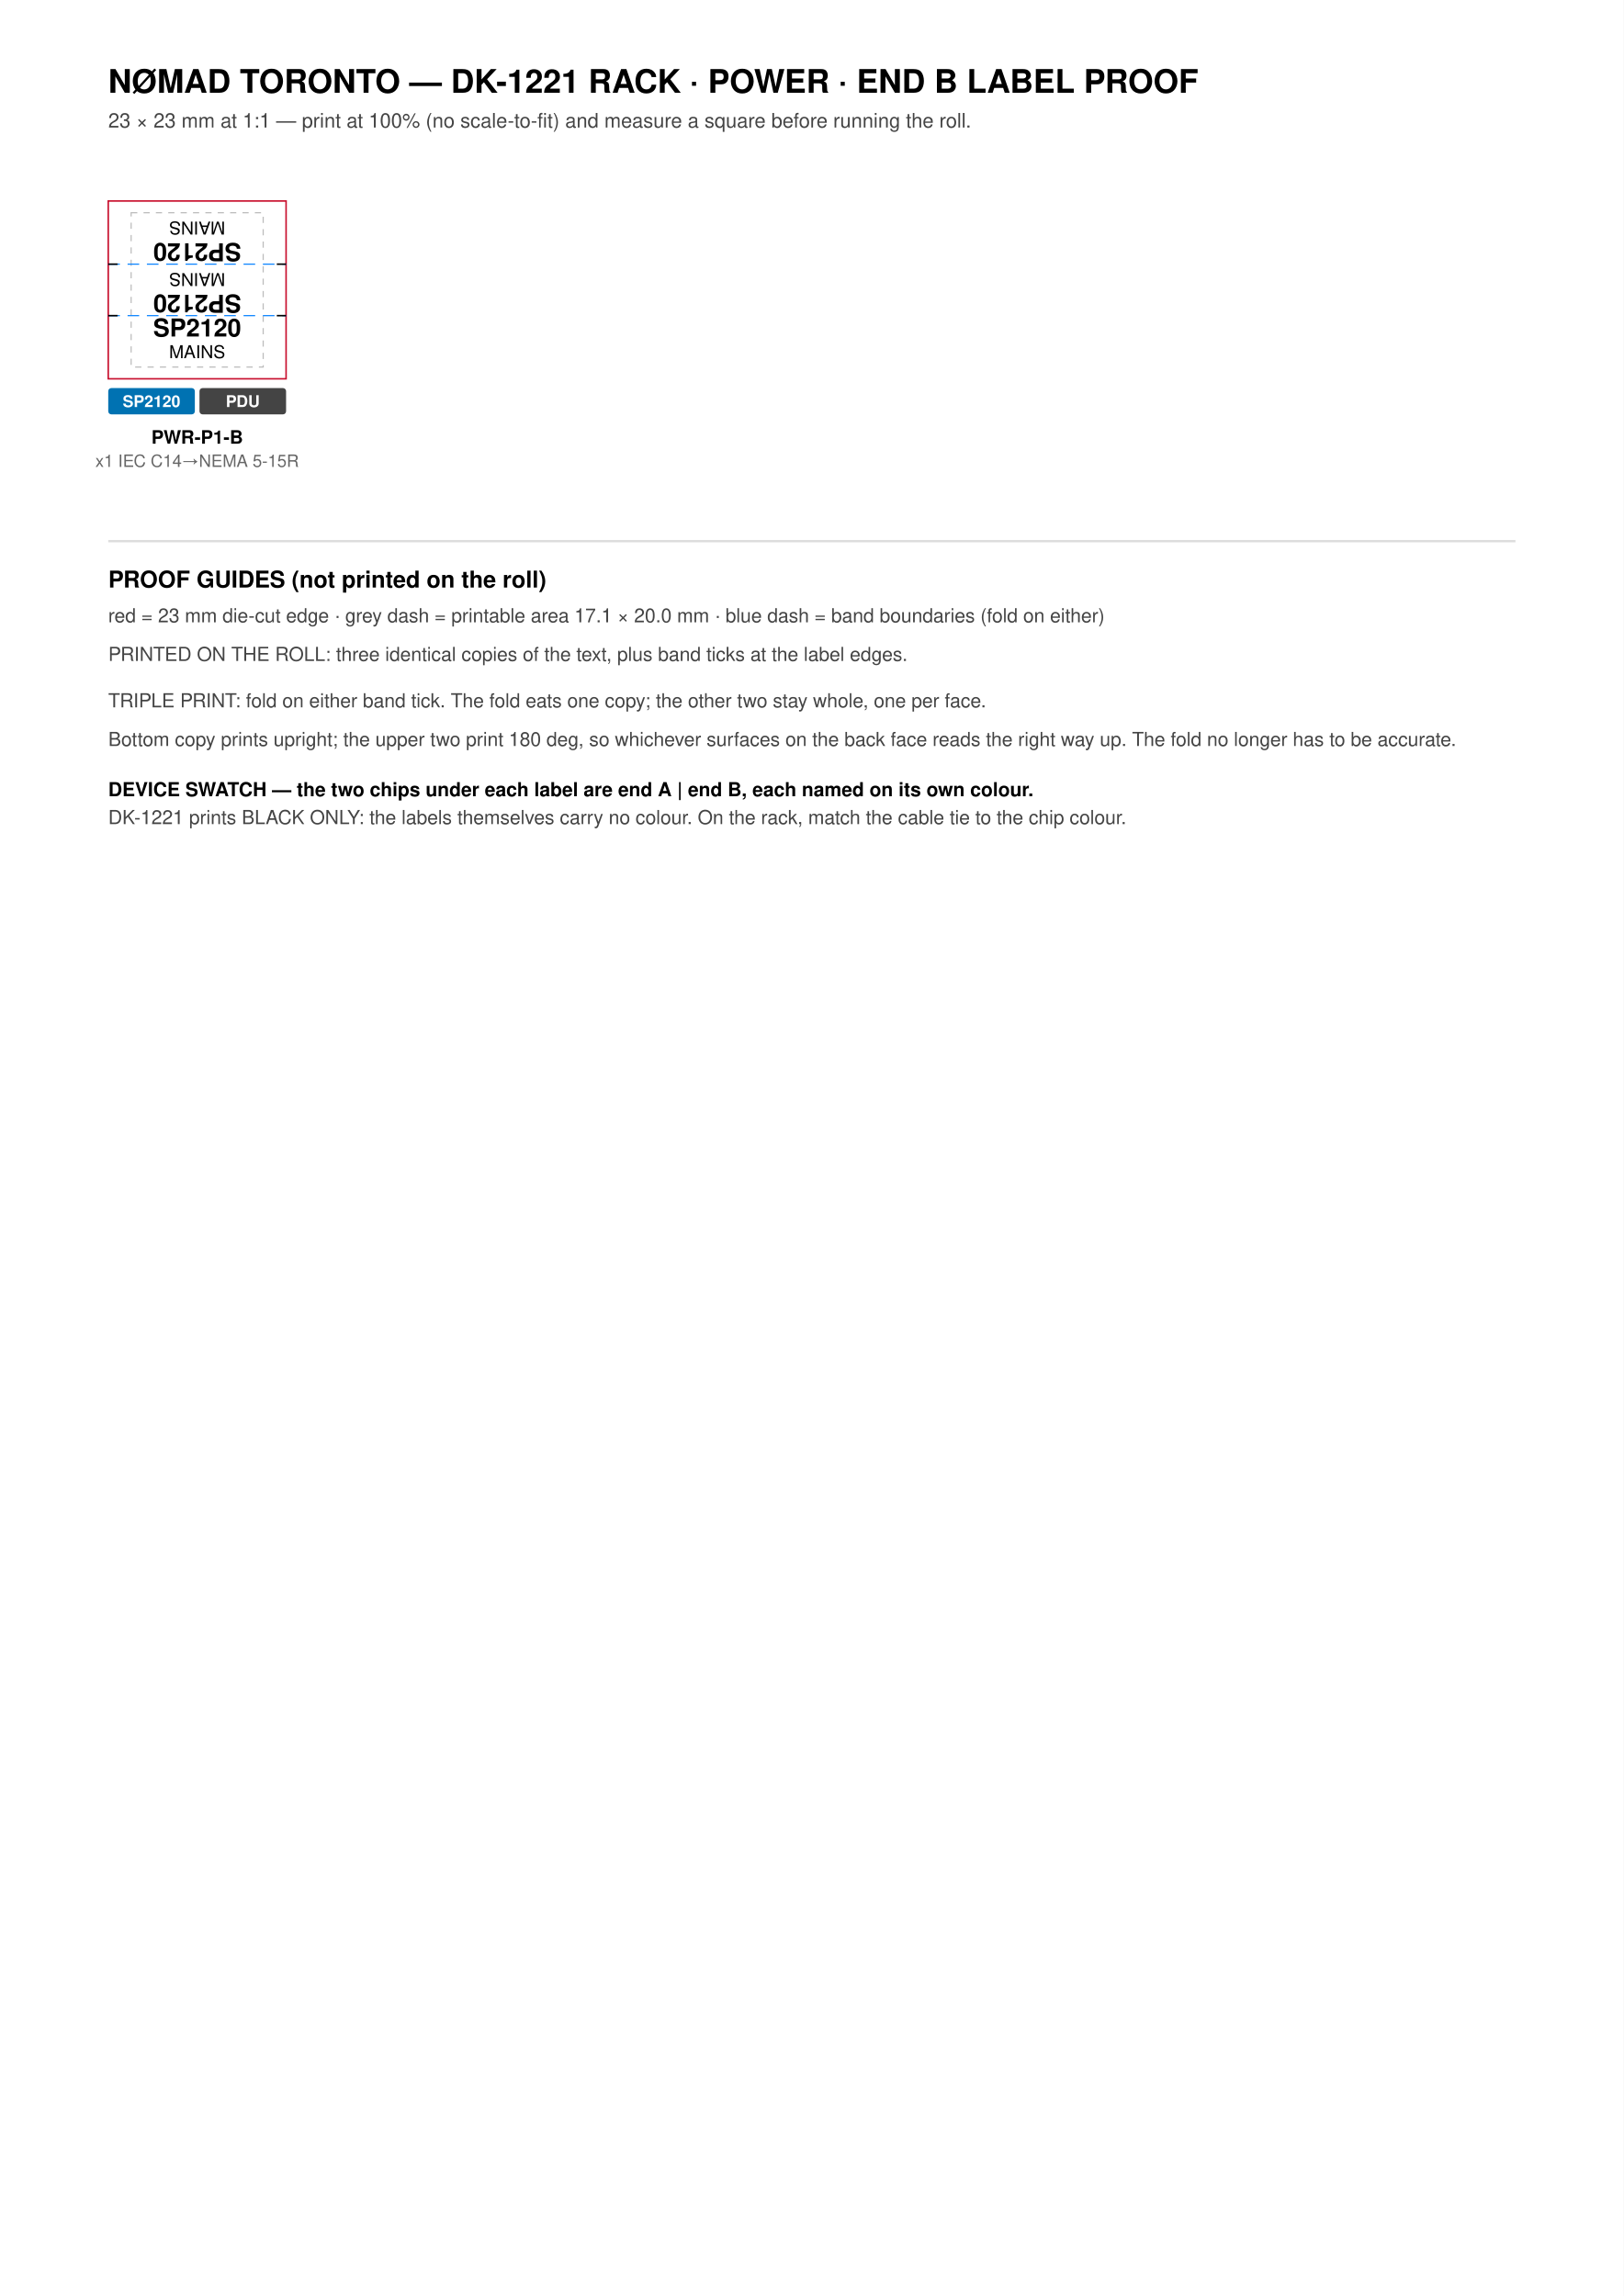
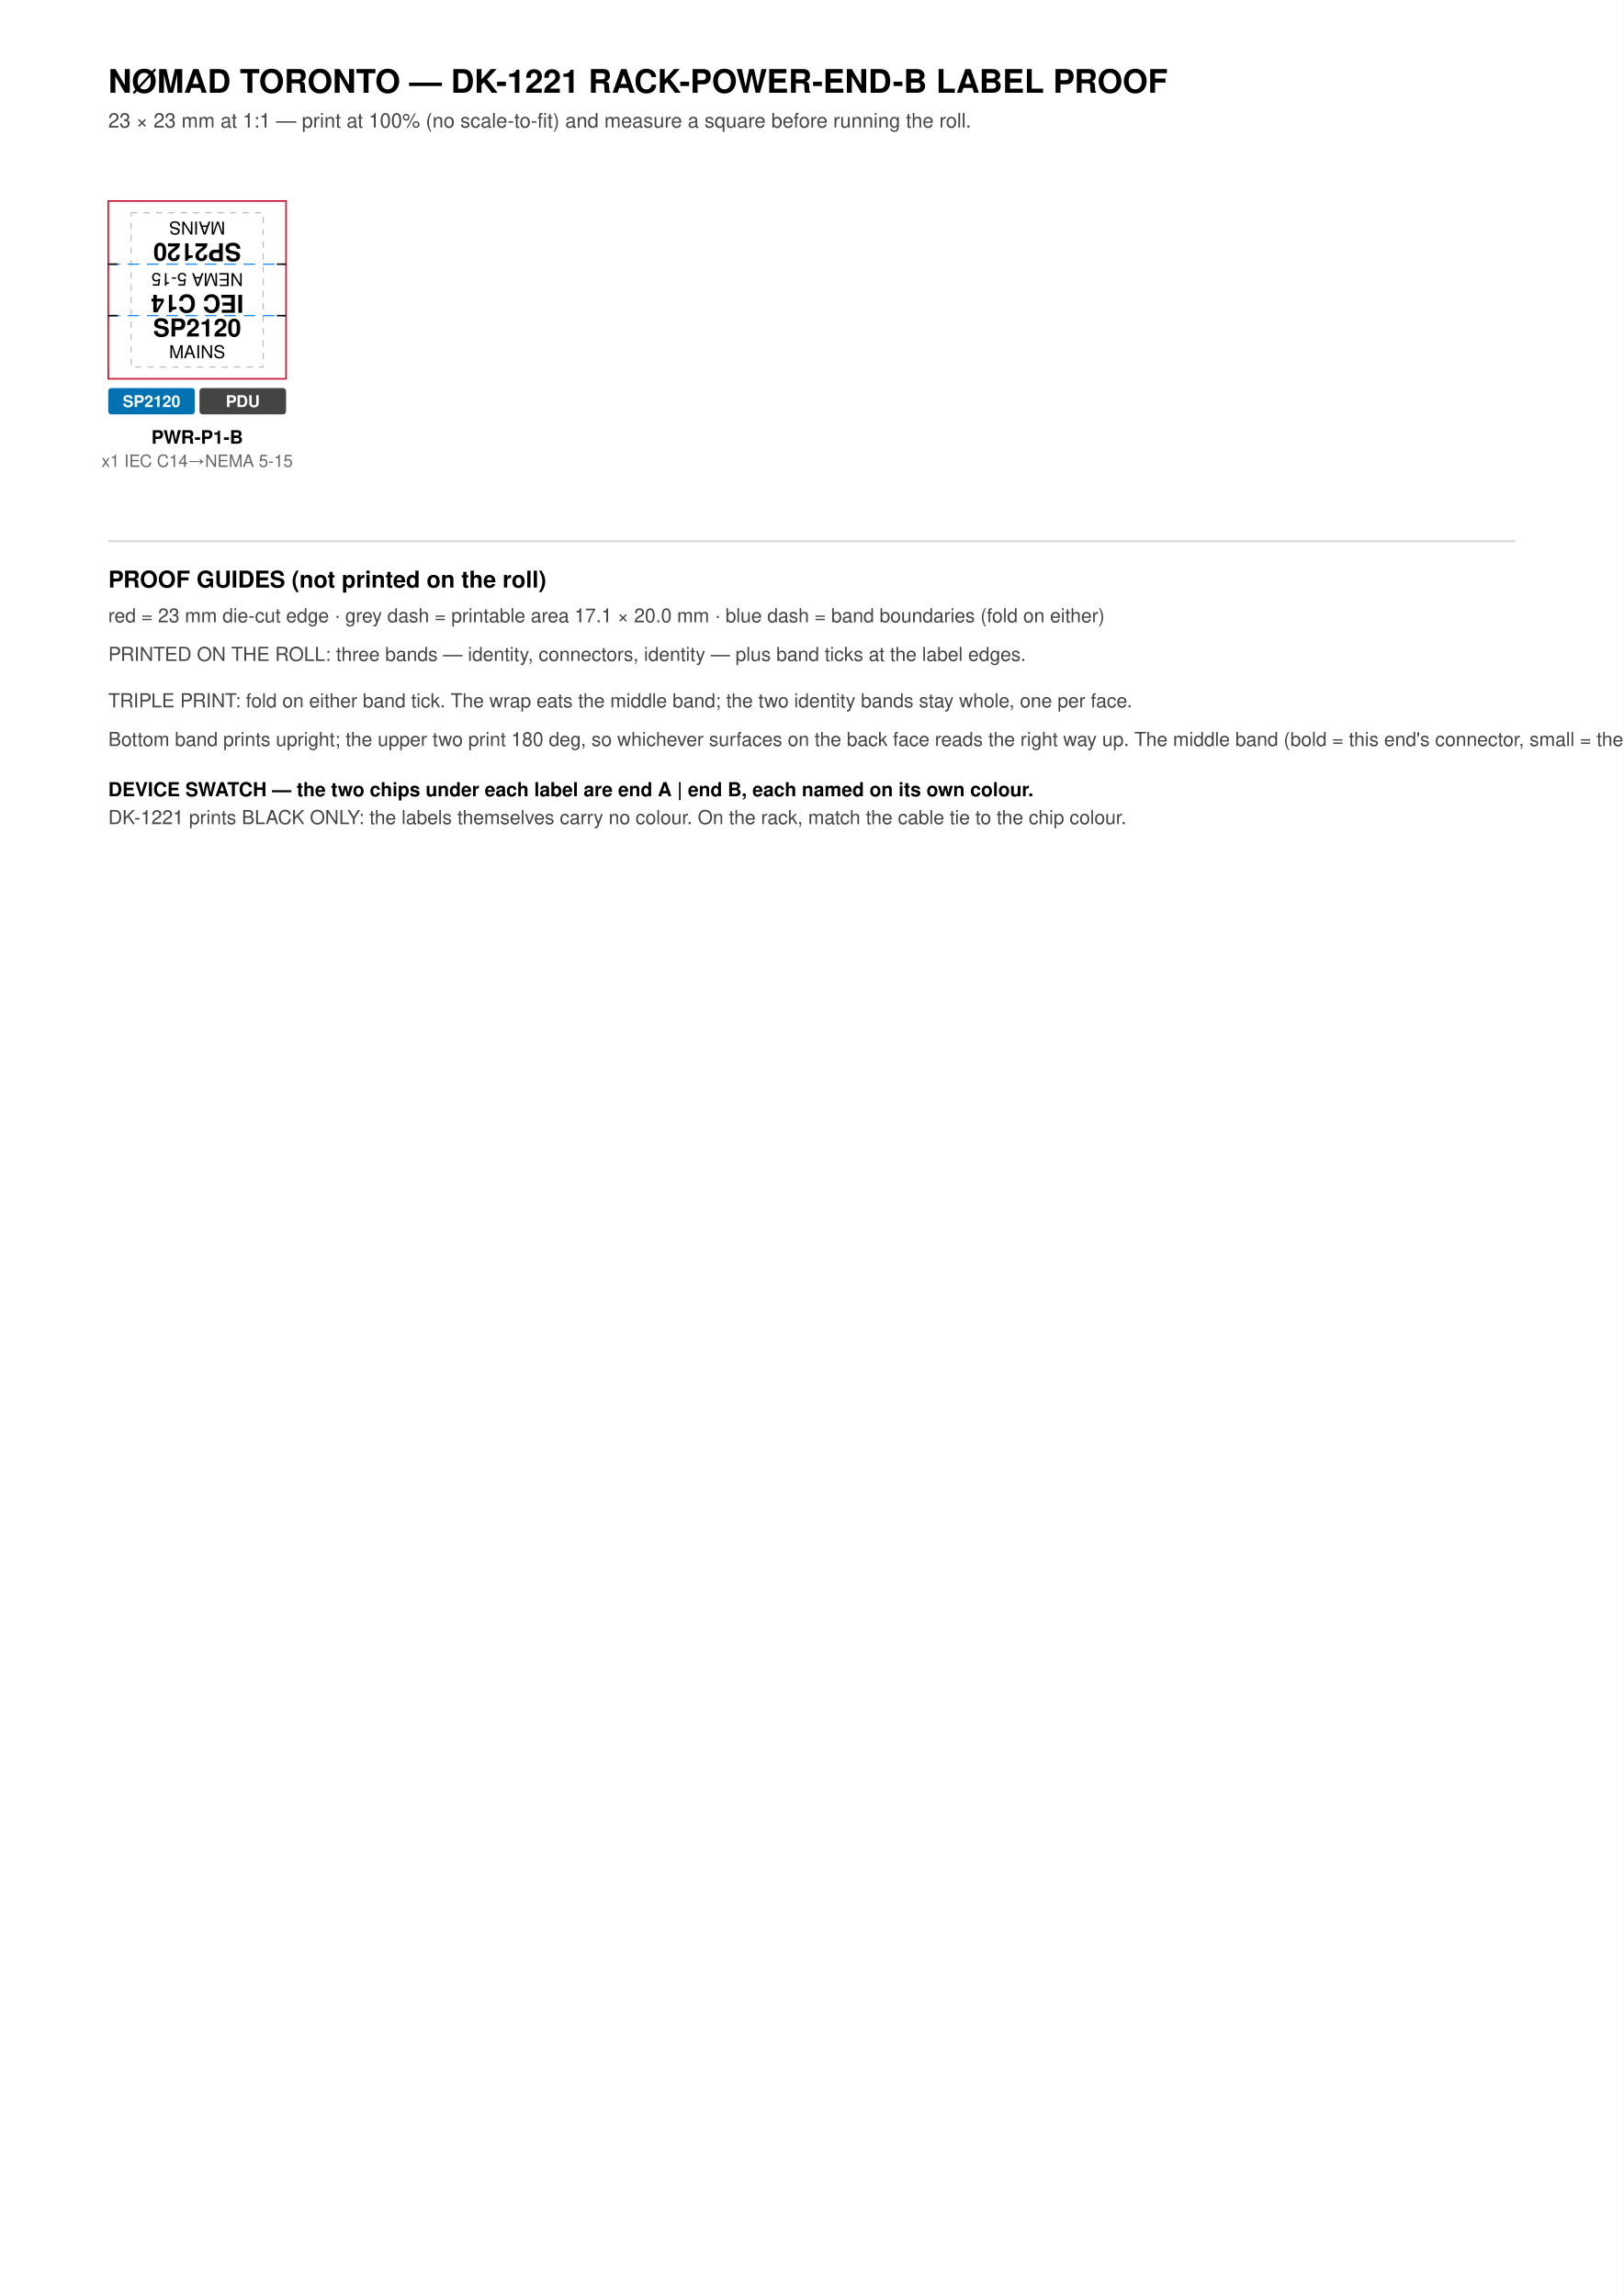
<svg xmlns="http://www.w3.org/2000/svg" width="210.0mm" height="297.0mm" viewBox="0 0 210.0 297.0">
  <rect width="210.0" height="297.0" fill="#fff" />
-   <text x="14.00" y="12.00" font-family="Arial Narrow, Liberation Sans Narrow, Helvetica Neue, Helvetica, sans-serif" font-size="4.20" font-weight="bold" fill="#000" text-anchor="start">NØMAD TORONTO — DK-1221 RACK · POWER · END B LABEL PROOF</text>
+   <text x="14.00" y="12.00" font-family="Arial Narrow, Liberation Sans Narrow, Helvetica Neue, Helvetica, sans-serif" font-size="4.20" font-weight="bold" fill="#000" text-anchor="start">NØMAD TORONTO — DK-1221 RACK-POWER-END-B LABEL PROOF</text>
  <text x="14.00" y="16.50" font-family="Arial Narrow, Liberation Sans Narrow, Helvetica Neue, Helvetica, sans-serif" font-size="2.60" font-weight="normal" fill="#444" text-anchor="start">23 × 23 mm at 1:1 — print at 100% (no scale-to-fit) and measure a square before running the roll.</text>
  <g transform="translate(14.00 26.00)">
    <rect width="23.0" height="23.0" fill="none" stroke="#c8102e" stroke-width="0.2" />
    <rect x="2.96" y="1.52" width="17.08" height="19.96" fill="none" stroke="#bbb" stroke-width="0.15" stroke-dasharray="0.8 0.8" />
    <line x1="0" y1="8.17" x2="23.0" y2="8.17" stroke="#0a84ff" stroke-width="0.15" stroke-dasharray="1.5 1" />
    <line x1="0" y1="14.83" x2="23.0" y2="14.83" stroke="#0a84ff" stroke-width="0.15" stroke-dasharray="1.5 1" />
    <g>
      <text x="11.50" y="17.53" font-family="Arial Narrow, Liberation Sans Narrow, Helvetica Neue, Helvetica, sans-serif" font-size="3.20" font-weight="bold" fill="#000" text-anchor="middle" textLength="9.68" lengthAdjust="spacingAndGlyphs">SP2120</text>
      <text x="11.50" y="20.33" font-family="Arial Narrow, Liberation Sans Narrow, Helvetica Neue, Helvetica, sans-serif" font-size="2.30" font-weight="normal" fill="#000" text-anchor="middle" textLength="6.19" lengthAdjust="spacingAndGlyphs">MAINS</text>
    </g>
    <g transform="rotate(180 11.50 11.50)">
-       <text x="11.50" y="10.87" font-family="Arial Narrow, Liberation Sans Narrow, Helvetica Neue, Helvetica, sans-serif" font-size="3.20" font-weight="bold" fill="#000" text-anchor="middle" textLength="9.68" lengthAdjust="spacingAndGlyphs">SP2120</text>
-       <text x="11.50" y="13.67" font-family="Arial Narrow, Liberation Sans Narrow, Helvetica Neue, Helvetica, sans-serif" font-size="2.30" font-weight="normal" fill="#000" text-anchor="middle" textLength="6.19" lengthAdjust="spacingAndGlyphs">MAINS</text>
+       <text x="11.50" y="10.87" font-family="Arial Narrow, Liberation Sans Narrow, Helvetica Neue, Helvetica, sans-serif" font-size="3.20" font-weight="bold" fill="#000" text-anchor="middle" textLength="10.28" lengthAdjust="spacingAndGlyphs">IEC C14</text>
+       <text x="11.50" y="13.67" font-family="Arial Narrow, Liberation Sans Narrow, Helvetica Neue, Helvetica, sans-serif" font-size="2.30" font-weight="normal" fill="#000" text-anchor="middle" textLength="10.00" lengthAdjust="spacingAndGlyphs">NEMA 5-15</text>
    </g>
    <g transform="rotate(180 11.50 11.50)">
      <text x="11.50" y="17.53" font-family="Arial Narrow, Liberation Sans Narrow, Helvetica Neue, Helvetica, sans-serif" font-size="3.20" font-weight="bold" fill="#000" text-anchor="middle" textLength="9.68" lengthAdjust="spacingAndGlyphs">SP2120</text>
      <text x="11.50" y="20.33" font-family="Arial Narrow, Liberation Sans Narrow, Helvetica Neue, Helvetica, sans-serif" font-size="2.30" font-weight="normal" fill="#000" text-anchor="middle" textLength="6.19" lengthAdjust="spacingAndGlyphs">MAINS</text>
    </g>
    <line x1="0" y1="8.17" x2="1.20" y2="8.17" stroke="#000" stroke-width="0.2" />
    <line x1="21.80" y1="8.17" x2="23.00" y2="8.17" stroke="#000" stroke-width="0.2" />
    <line x1="0" y1="14.83" x2="1.20" y2="14.83" stroke="#000" stroke-width="0.2" />
    <line x1="21.80" y1="14.83" x2="23.00" y2="14.83" stroke="#000" stroke-width="0.2" />
  </g>
  <rect x="14.00" y="50.20" width="11.20" height="3.4" fill="#0072B2" rx="0.4" />
  <text x="19.60" y="52.65" font-family="Arial Narrow, Liberation Sans Narrow, Helvetica Neue, Helvetica, sans-serif" font-size="2.10" font-weight="bold" fill="#FFFFFF" text-anchor="middle" textLength="6.35" lengthAdjust="spacingAndGlyphs">SP2120</text>
  <rect x="25.80" y="50.20" width="11.20" height="3.4" fill="#444444" rx="0.4" />
  <text x="31.40" y="52.65" font-family="Arial Narrow, Liberation Sans Narrow, Helvetica Neue, Helvetica, sans-serif" font-size="2.10" font-weight="bold" fill="#FFFFFF" text-anchor="middle" textLength="3.77" lengthAdjust="spacingAndGlyphs">PDU</text>
  <text x="25.50" y="57.40" font-family="Arial Narrow, Liberation Sans Narrow, Helvetica Neue, Helvetica, sans-serif" font-size="2.40" font-weight="bold" fill="#000" text-anchor="middle">PWR-P1-B</text>
-   <text x="25.50" y="60.40" font-family="Arial Narrow, Liberation Sans Narrow, Helvetica Neue, Helvetica, sans-serif" font-size="2.20" font-weight="normal" fill="#666" text-anchor="middle">x1  IEC C14→NEMA 5-15R</text>
+   <text x="25.50" y="60.40" font-family="Arial Narrow, Liberation Sans Narrow, Helvetica Neue, Helvetica, sans-serif" font-size="2.20" font-weight="normal" fill="#666" text-anchor="middle">x1  IEC C14→NEMA 5-15</text>
  <line x1="14.0" y1="70.00" x2="196.0" y2="70.00" stroke="#ddd" stroke-width="0.3" />
  <text x="14.00" y="76.00" font-family="Arial Narrow, Liberation Sans Narrow, Helvetica Neue, Helvetica, sans-serif" font-size="3.00" font-weight="bold" fill="#000" text-anchor="start">PROOF GUIDES (not printed on the roll)</text>
  <text x="14.00" y="80.50" font-family="Arial Narrow, Liberation Sans Narrow, Helvetica Neue, Helvetica, sans-serif" font-size="2.50" font-weight="normal" fill="#444" text-anchor="start">red = 23 mm die-cut edge   ·   grey dash = printable area 17.1 × 20.0 mm   ·   blue dash = band boundaries (fold on either)</text>
-   <text x="14.00" y="85.50" font-family="Arial Narrow, Liberation Sans Narrow, Helvetica Neue, Helvetica, sans-serif" font-size="2.50" font-weight="normal" fill="#444" text-anchor="start">PRINTED ON THE ROLL: three identical copies of the text, plus band ticks at the label edges.</text>
-   <text x="14.00" y="91.50" font-family="Arial Narrow, Liberation Sans Narrow, Helvetica Neue, Helvetica, sans-serif" font-size="2.50" font-weight="normal" fill="#444" text-anchor="start">TRIPLE PRINT: fold on either band tick. The fold eats one copy; the other two stay whole, one per face.</text>
-   <text x="14.00" y="96.50" font-family="Arial Narrow, Liberation Sans Narrow, Helvetica Neue, Helvetica, sans-serif" font-size="2.50" font-weight="normal" fill="#444" text-anchor="start">Bottom copy prints upright; the upper two print 180 deg, so whichever surfaces on the back face reads the right way up. The fold no longer has to be accurate.</text>
+   <text x="14.00" y="85.50" font-family="Arial Narrow, Liberation Sans Narrow, Helvetica Neue, Helvetica, sans-serif" font-size="2.50" font-weight="normal" fill="#444" text-anchor="start">PRINTED ON THE ROLL: three bands — identity, connectors, identity — plus band ticks at the label edges.</text>
+   <text x="14.00" y="91.50" font-family="Arial Narrow, Liberation Sans Narrow, Helvetica Neue, Helvetica, sans-serif" font-size="2.50" font-weight="normal" fill="#444" text-anchor="start">TRIPLE PRINT: fold on either band tick. The wrap eats the middle band; the two identity bands stay whole, one per face.</text>
+   <text x="14.00" y="96.50" font-family="Arial Narrow, Liberation Sans Narrow, Helvetica Neue, Helvetica, sans-serif" font-size="2.50" font-weight="normal" fill="#444" text-anchor="start">Bottom band prints upright; the upper two print 180 deg, so whichever surfaces on the back face reads the right way up. The middle band (bold = this end's connector, small = the far end's) is whatever the wrap leaves — a bonus, never the only copy of anything.</text>
  <text x="14.00" y="103.00" font-family="Arial Narrow, Liberation Sans Narrow, Helvetica Neue, Helvetica, sans-serif" font-size="2.50" font-weight="bold" fill="#000" text-anchor="start">DEVICE SWATCH — the two chips under each label are end A | end B, each named on its own colour.</text>
  <text x="14.00" y="106.60" font-family="Arial Narrow, Liberation Sans Narrow, Helvetica Neue, Helvetica, sans-serif" font-size="2.50" font-weight="normal" fill="#444" text-anchor="start">DK-1221 prints BLACK ONLY: the labels themselves carry no colour. On the rack, match the cable tie to the chip colour.</text>
</svg>
